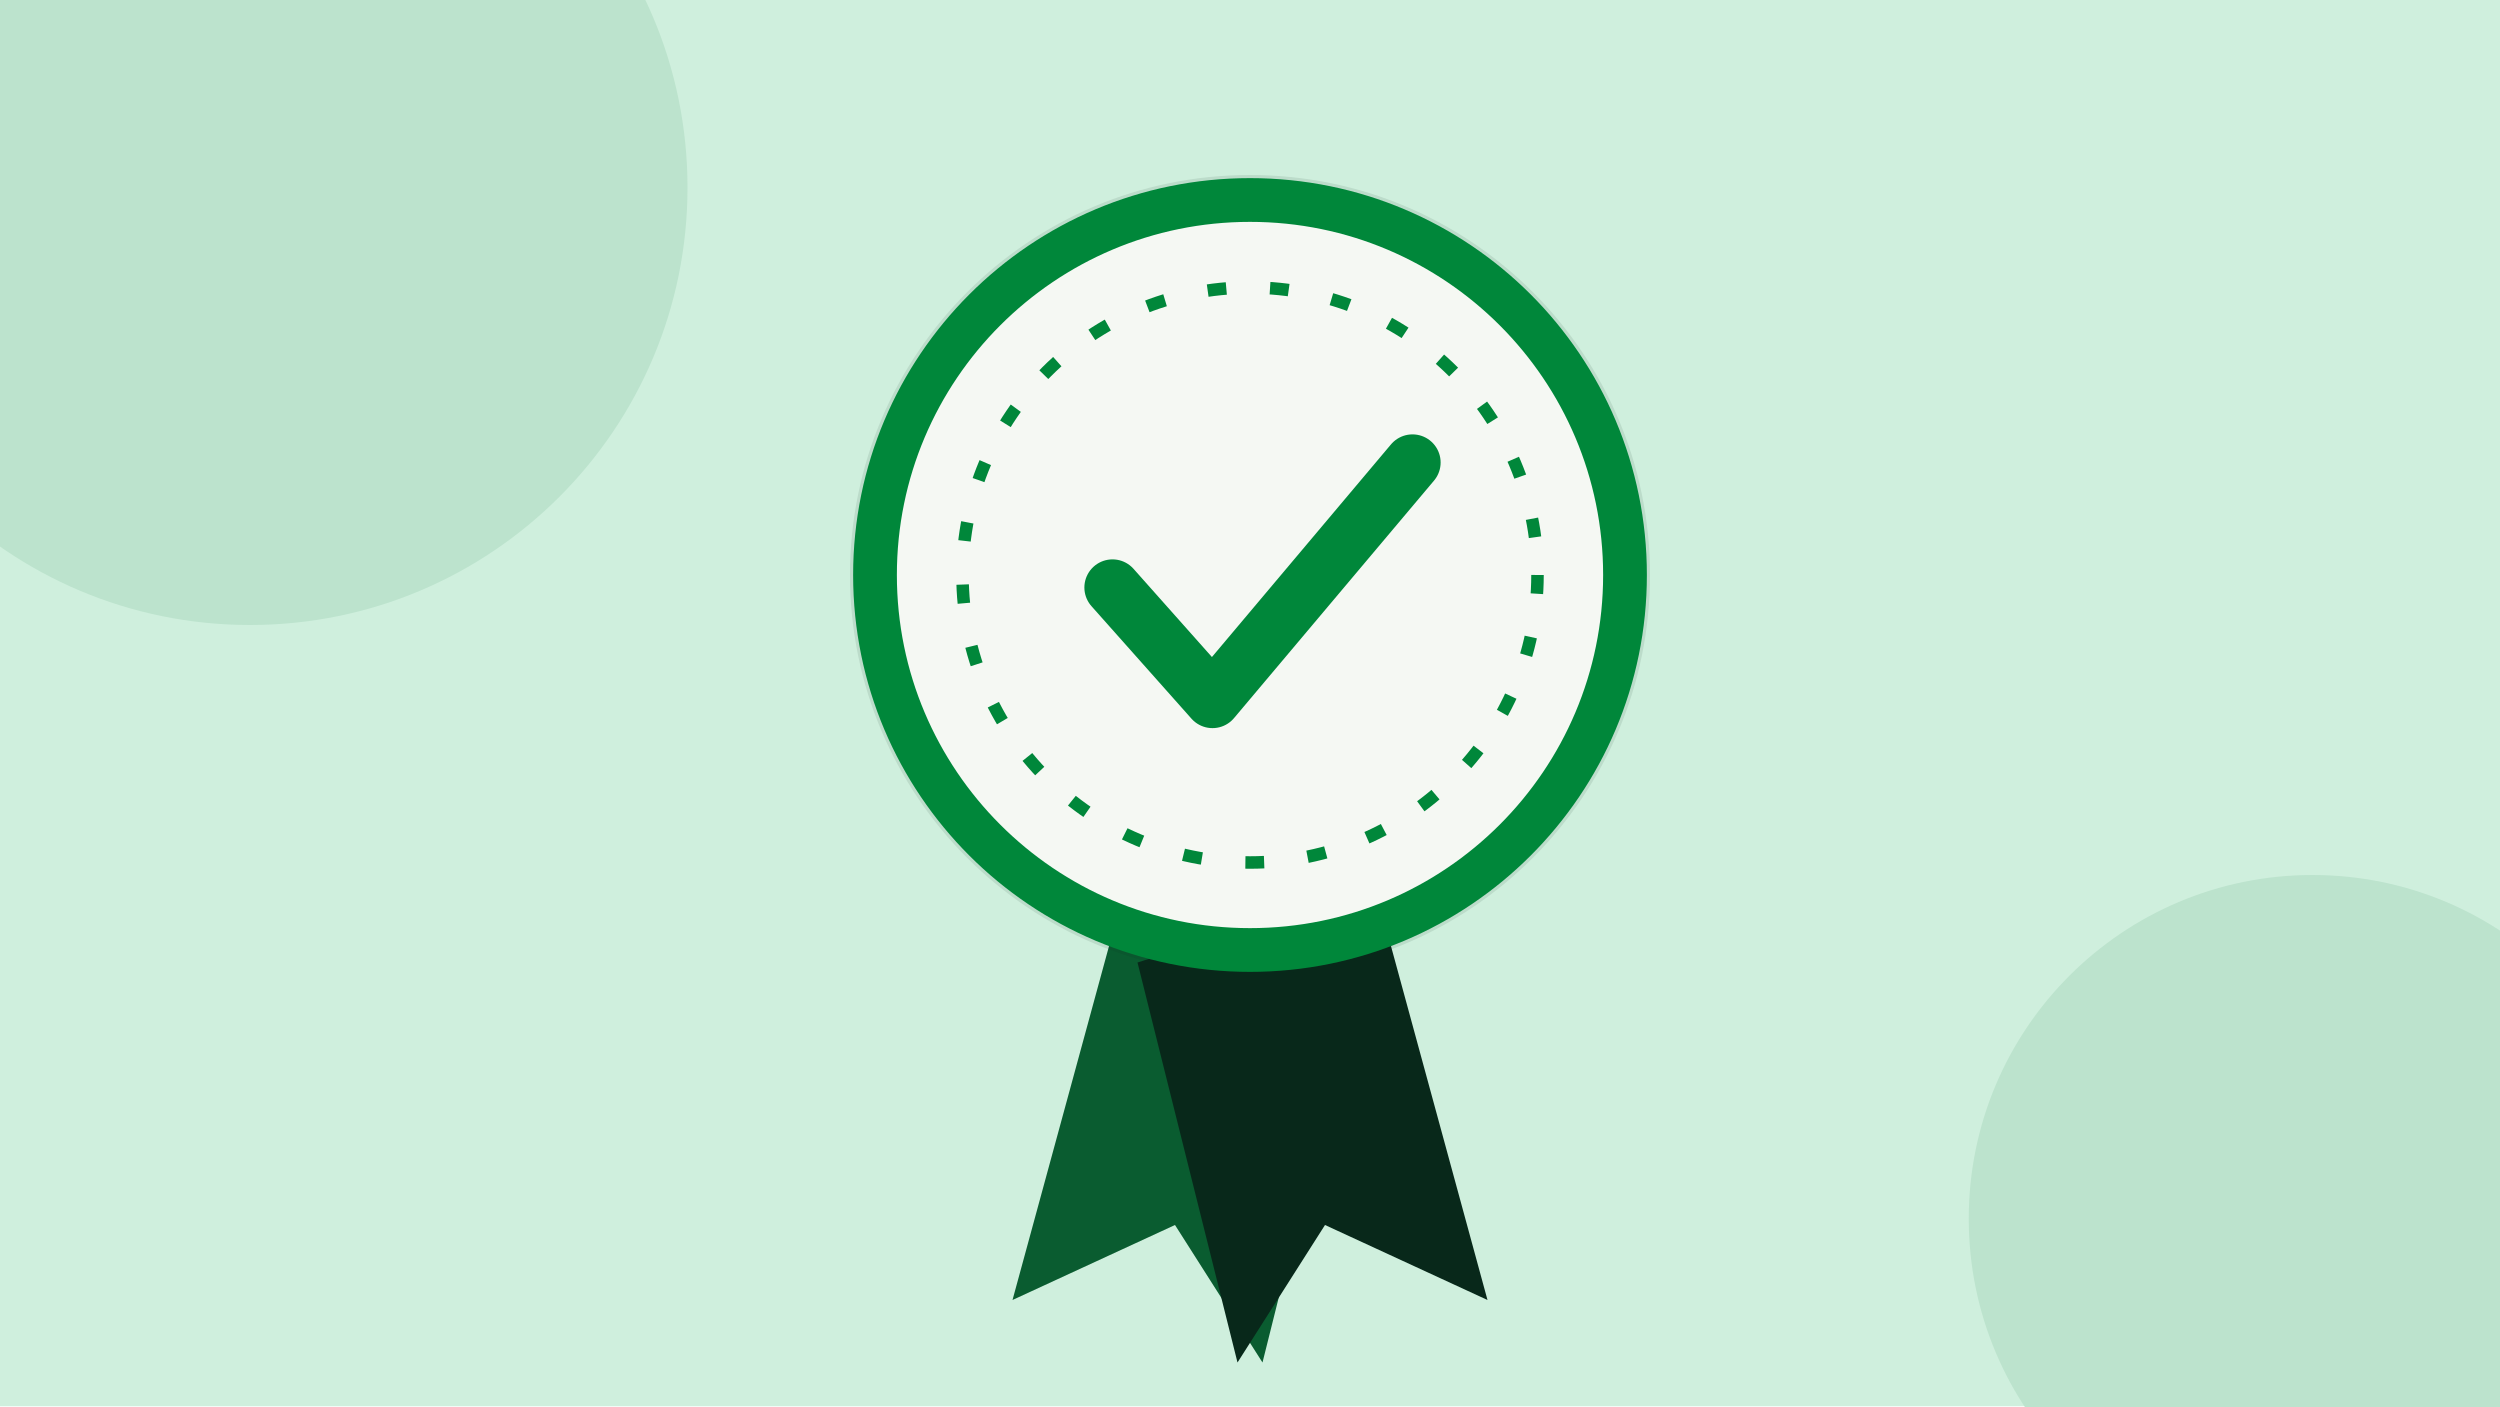
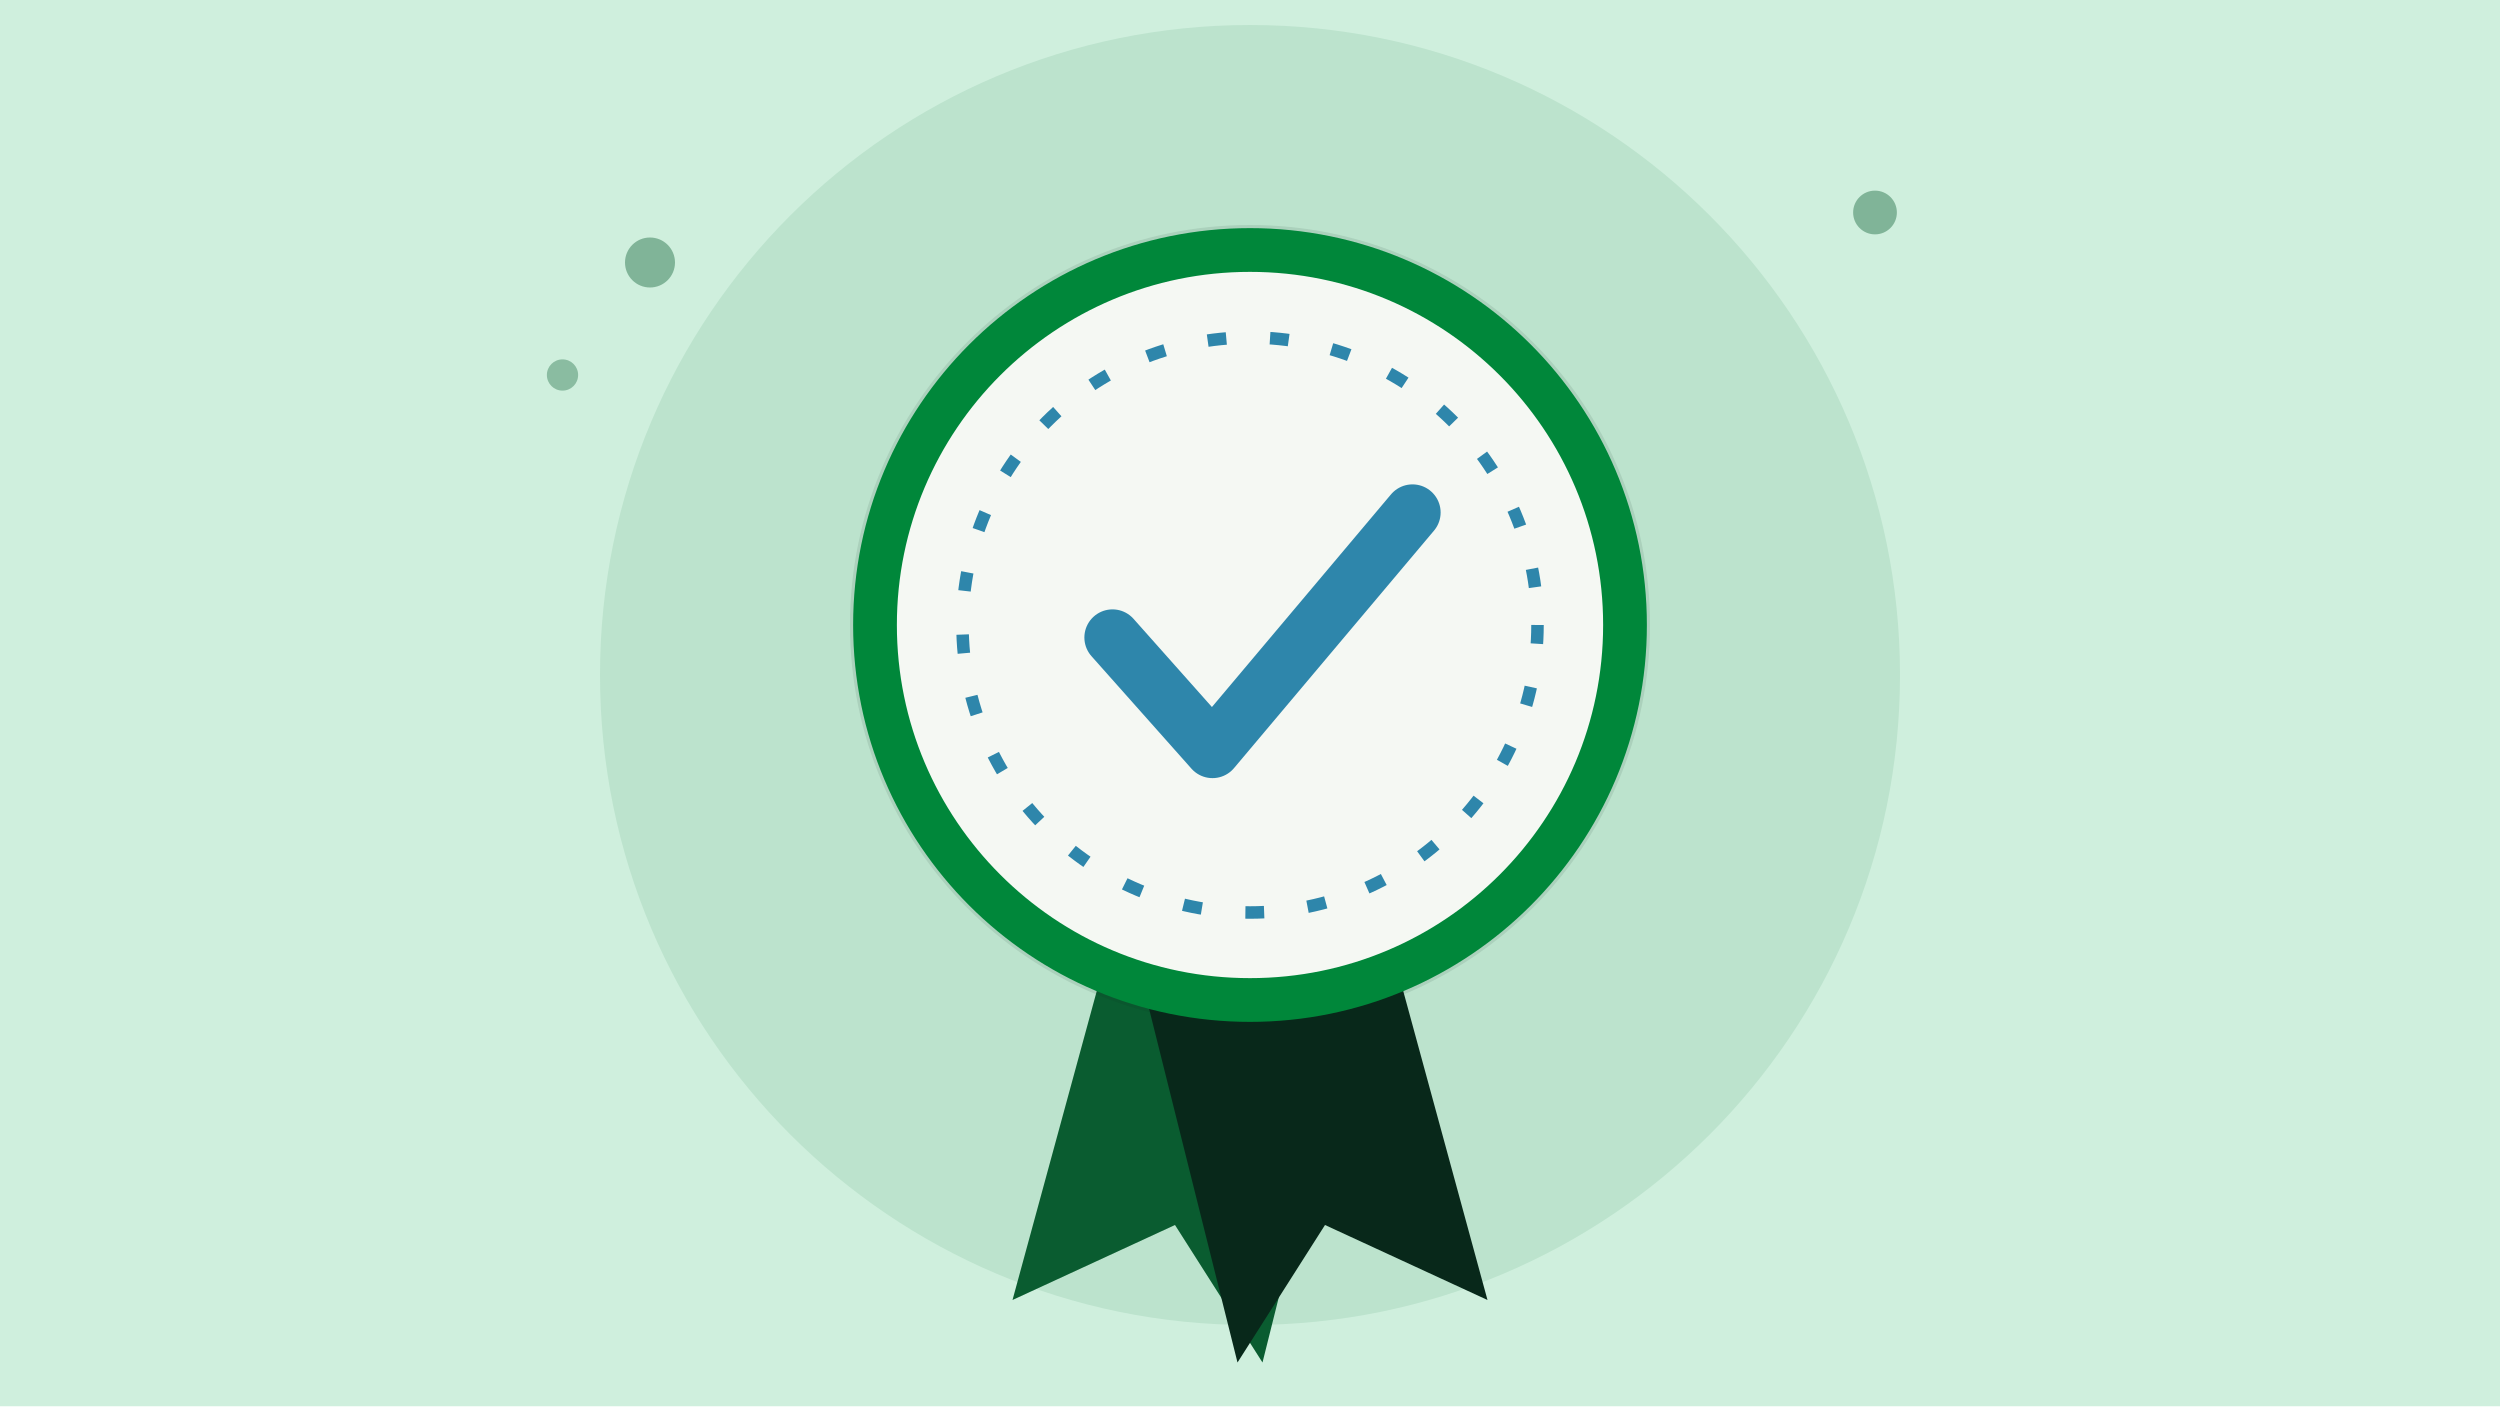
<svg xmlns="http://www.w3.org/2000/svg" viewBox="0 0 400 225" role="img" aria-label="Ilustración de un sello de acreditación de alta calidad">
  <rect width="400" height="225" fill="#CFEFDD" />
-   <circle cx="40" cy="30" r="70" fill="#BCE3CD" />
-   <circle cx="370" cy="195" r="55" fill="#BCE3CD" />
+   <circle cx="200" cy="108" r="104" fill="#BCE3CD" />
  <g transform="translate(200,100)">
    <path d="M-20 42 L-38 108 L-12 96 L2 118 L18 54 Z" fill="#0A5C30" />
    <path d="M20 42 L38 108 L12 96 L-2 118 L-18 54 Z" fill="#08281A" />
-   </g>
-   <g transform="translate(200,92)">
    <circle r="64" fill="#08281A" opacity=".1" />
    <circle r="60" fill="#F5F8F3" stroke="#00873A" stroke-width="7" />
-     <circle r="46" fill="none" stroke="#00873A" stroke-width="2" stroke-dasharray="3 7" />
-     <path d="M-22 2 L-6 20 L26 -18" fill="none" stroke="#00873A" stroke-width="9" stroke-linecap="round" stroke-linejoin="round" />
+     <circle r="46" fill="none" stroke="#2E86AB" stroke-width="2" stroke-dasharray="3 7" />
+     <path d="M-22 2 L-6 20 L26 -18" fill="none" stroke="#2E86AB" stroke-width="9" stroke-linecap="round" stroke-linejoin="round" />
+     <g fill="#0A5C30">
+       <circle cx="-96" cy="-58" r="4" opacity=".4" />
+       <circle cx="-110" cy="-40" r="2.5" opacity=".35" />
+       <circle cx="100" cy="-66" r="3.5" opacity=".4" />
+     </g>
  </g>
</svg>
